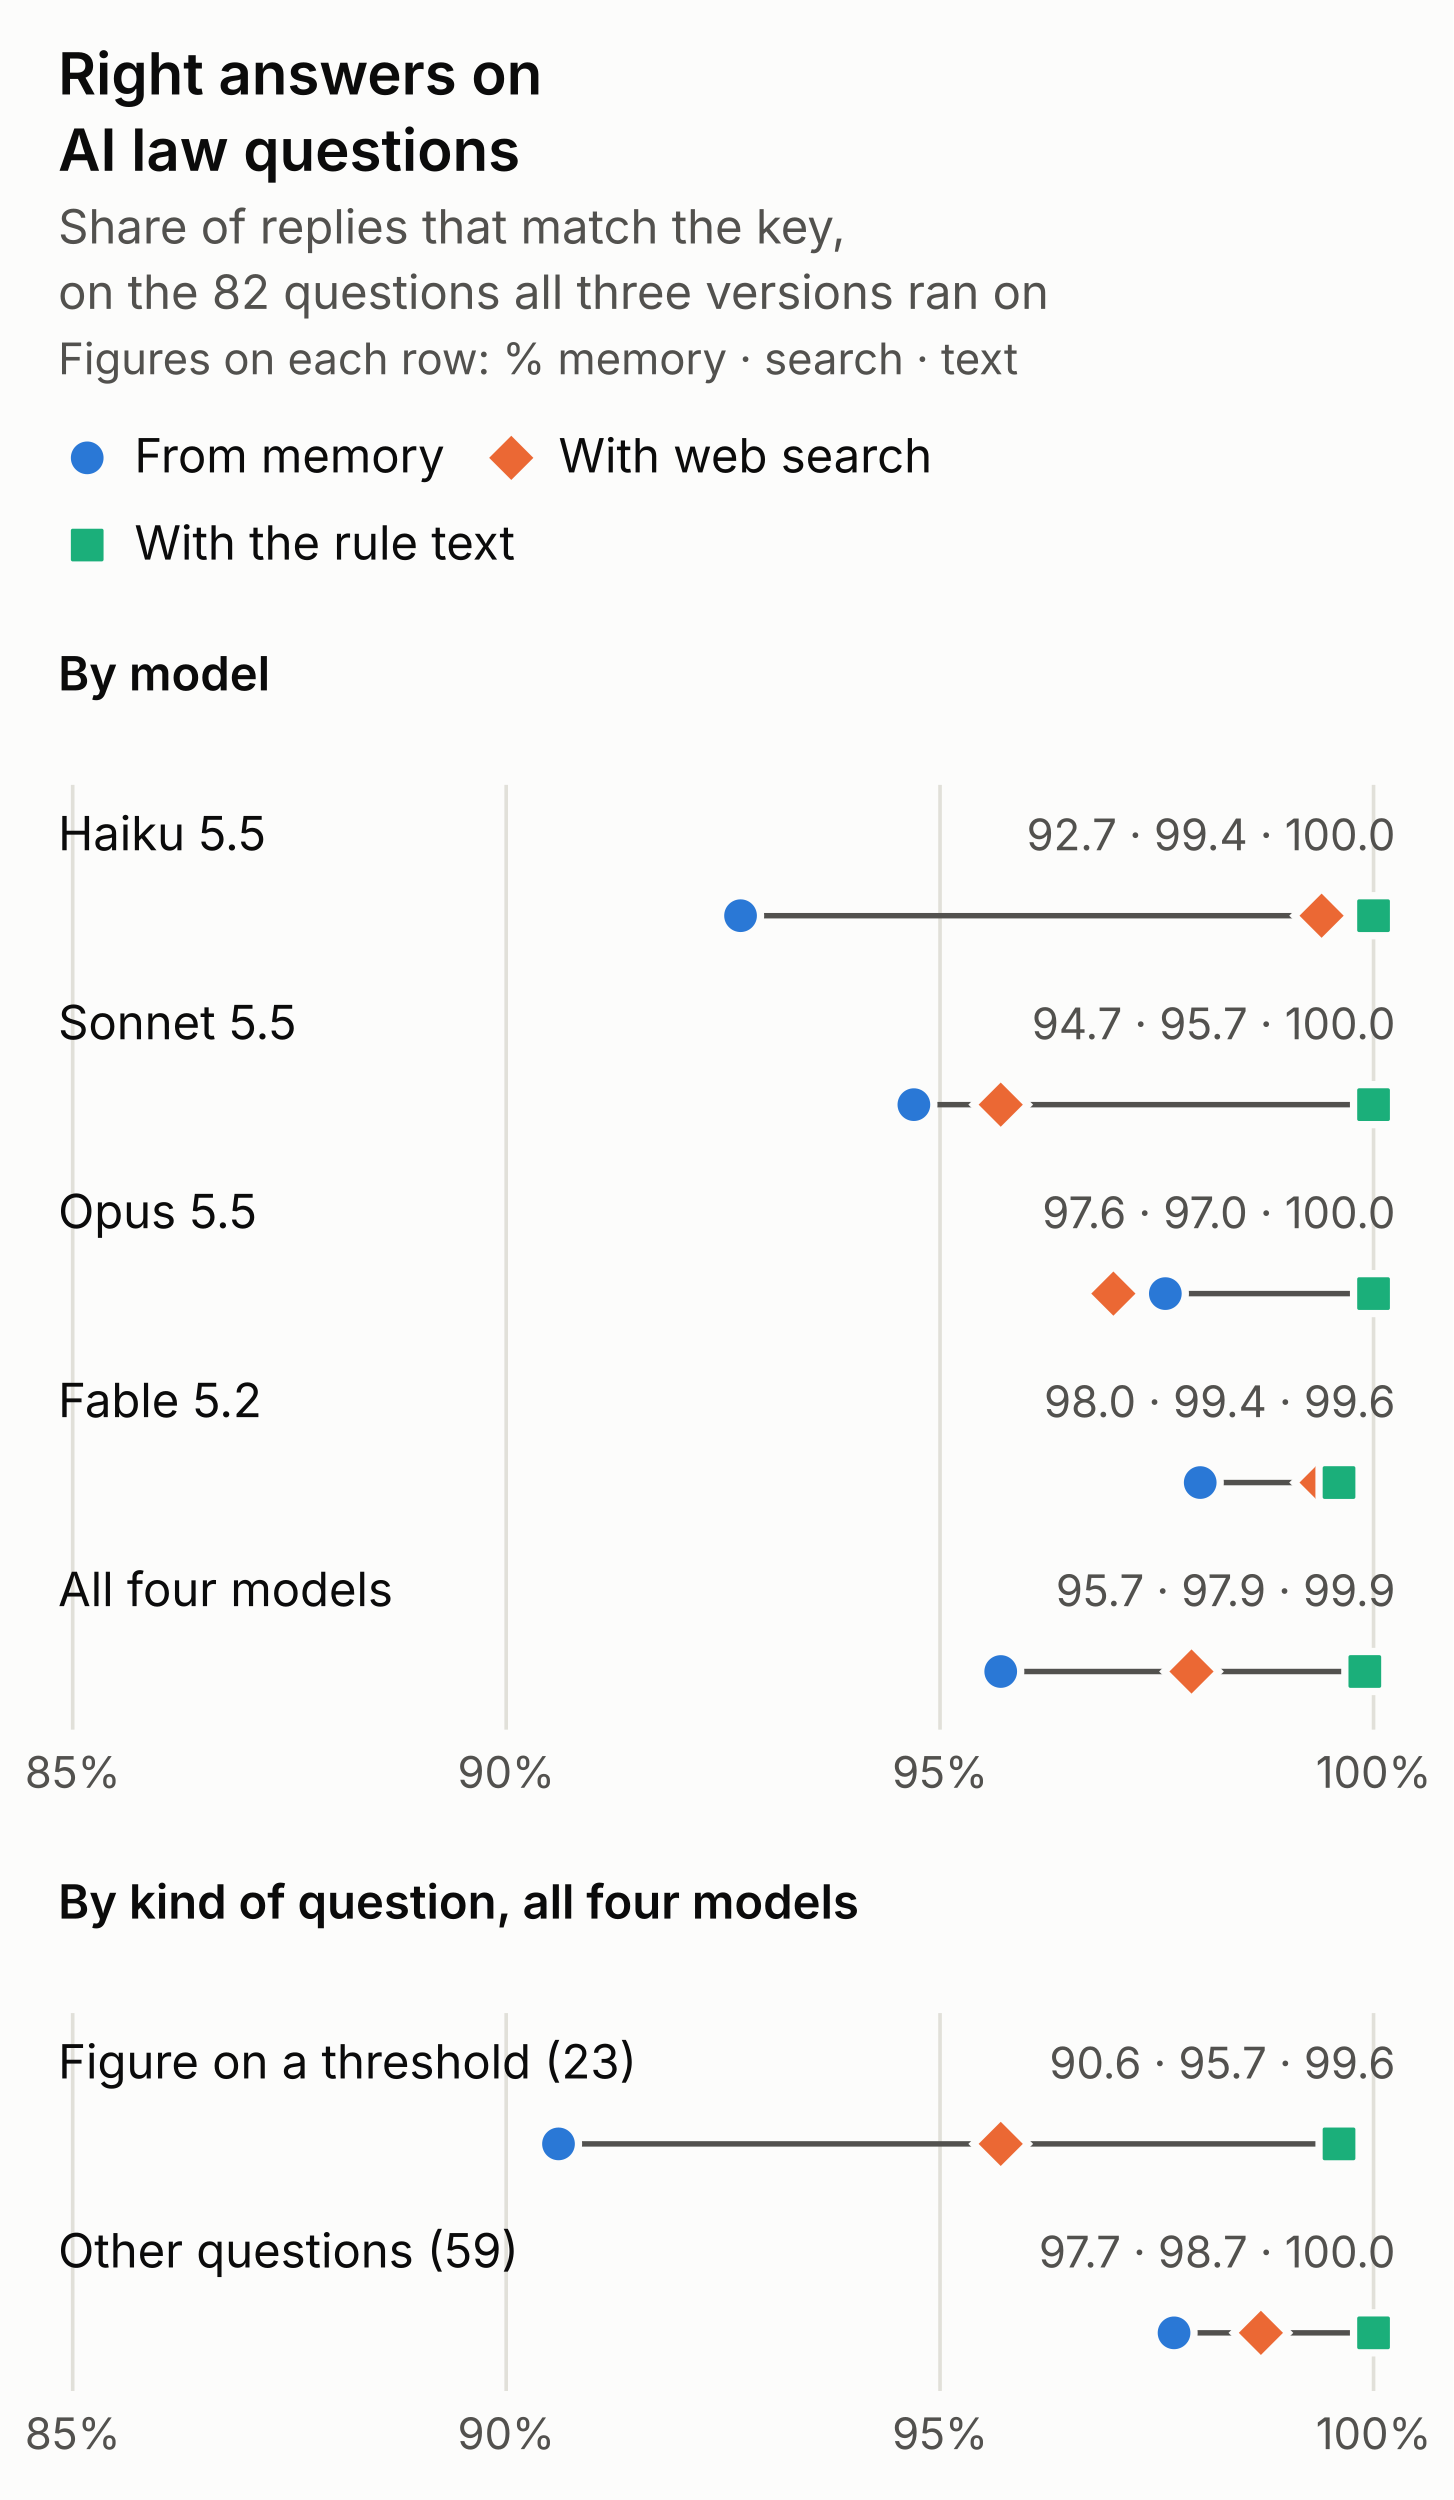
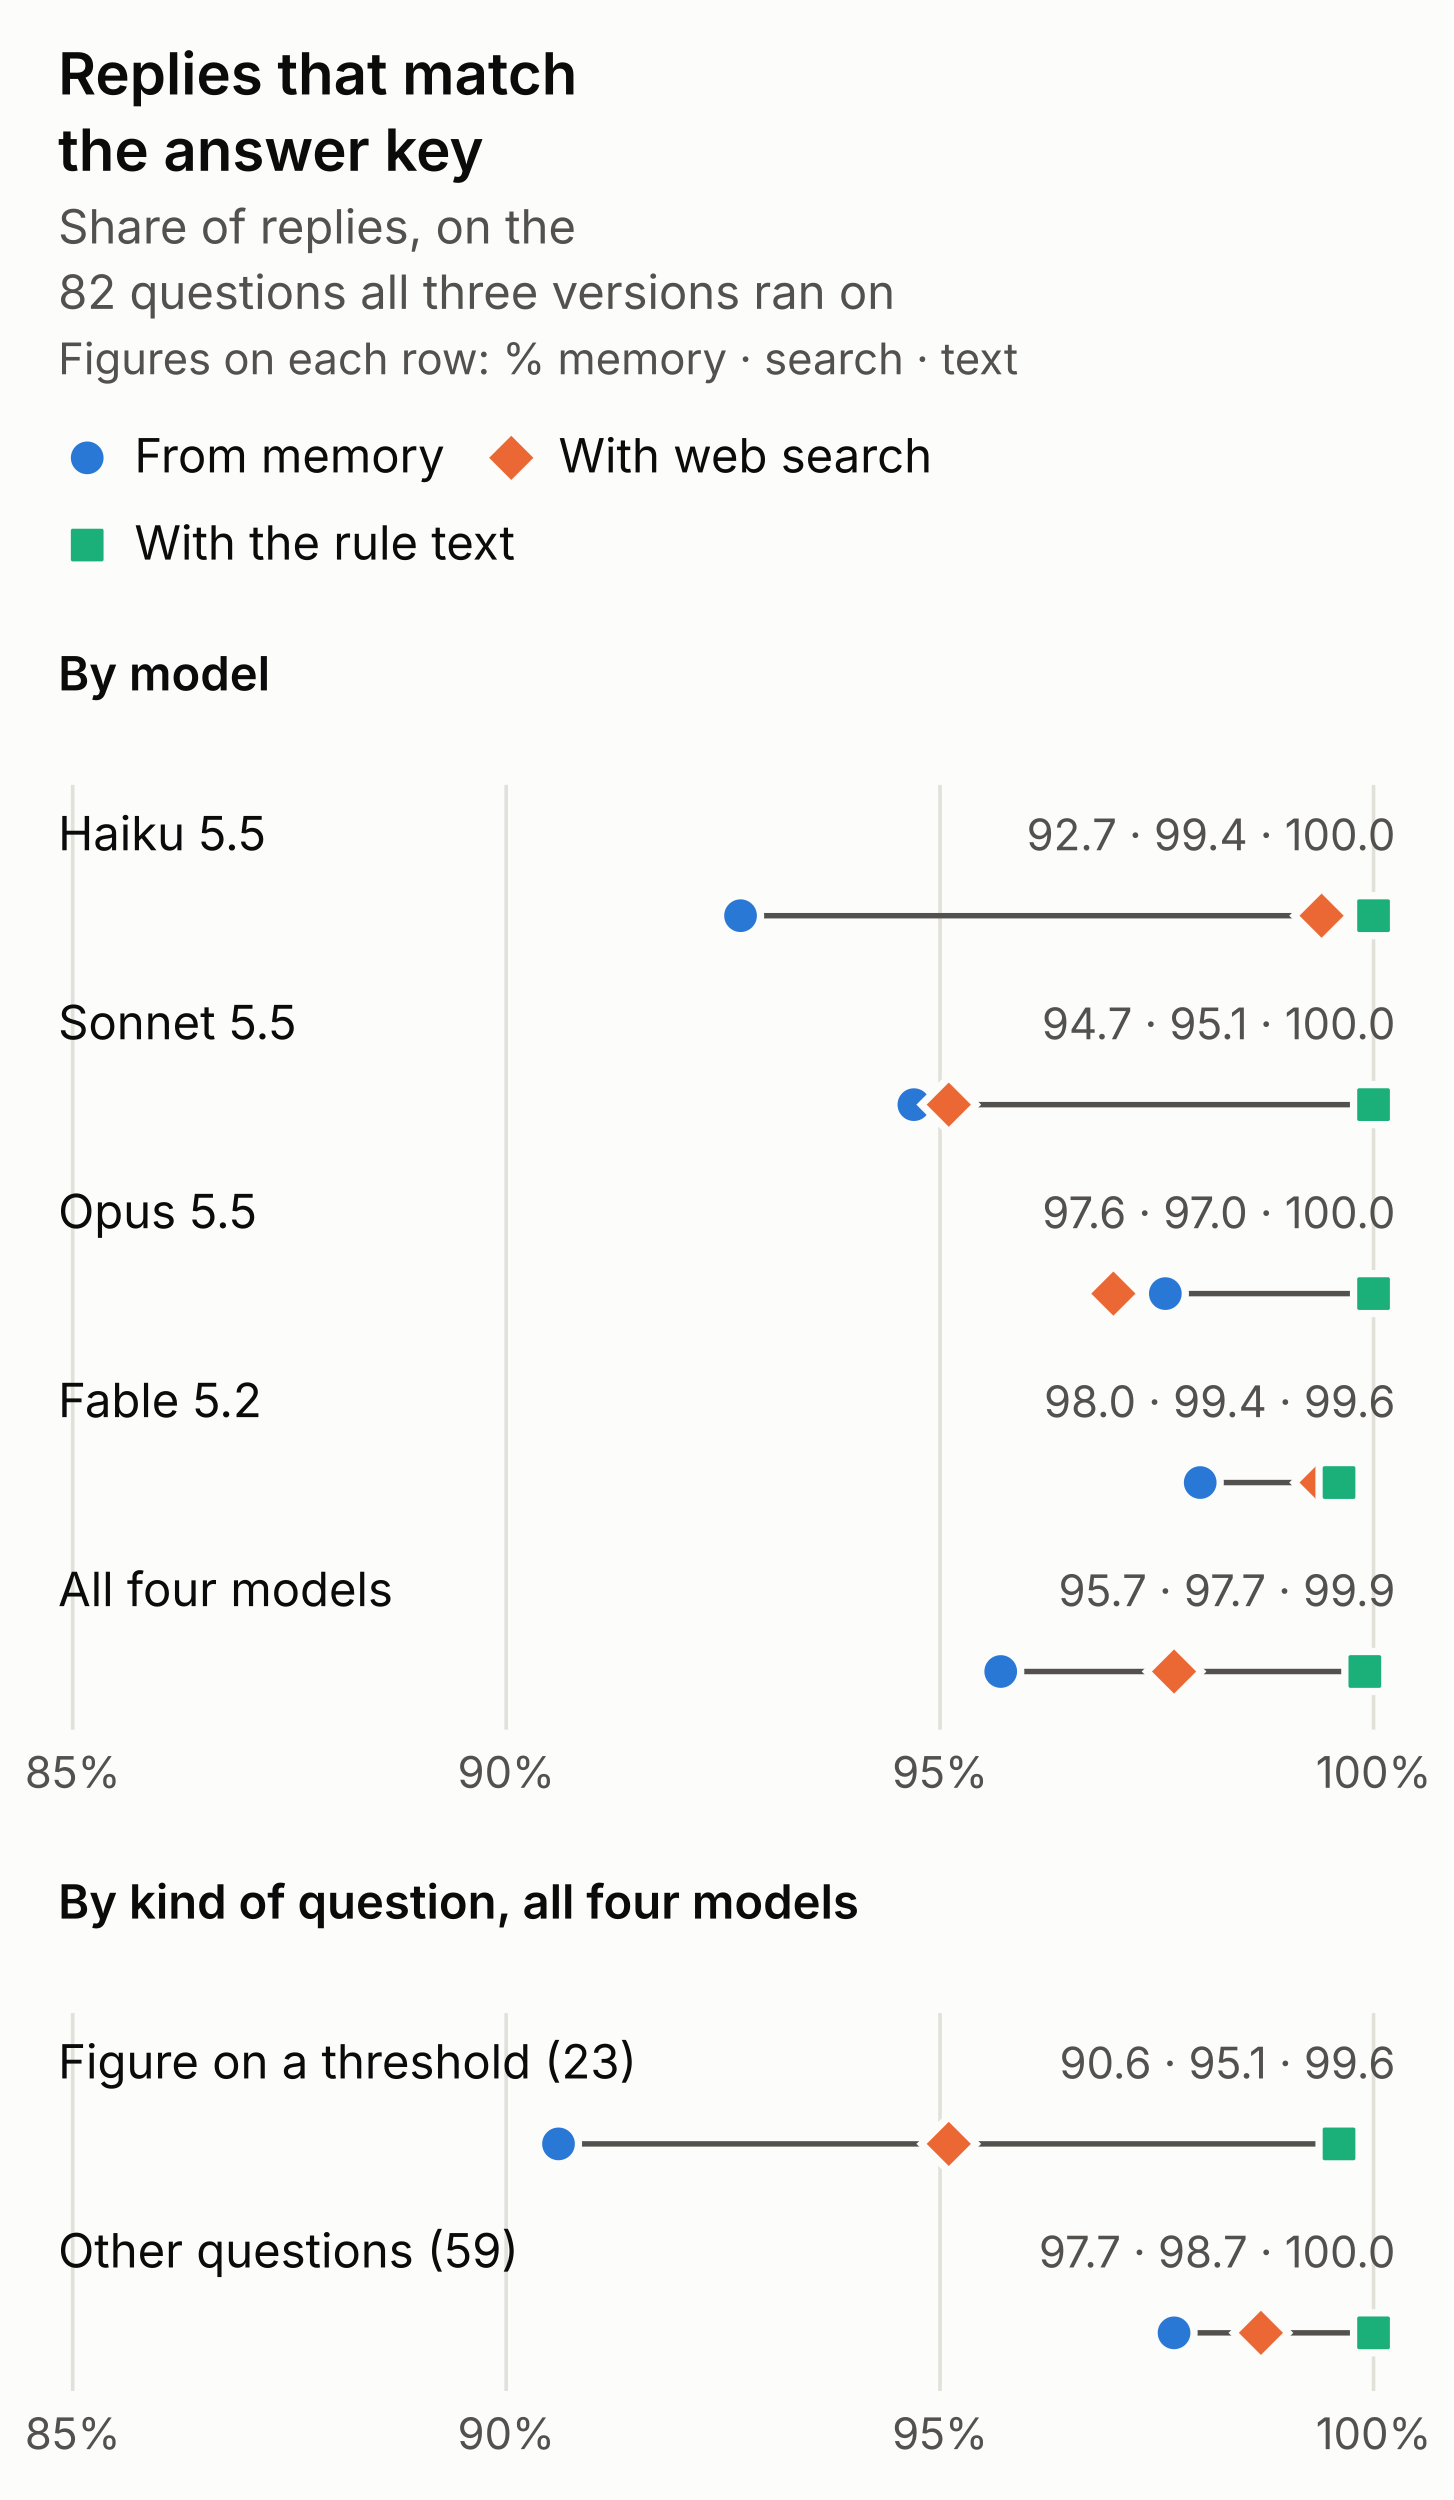
<svg xmlns="http://www.w3.org/2000/svg" viewBox="0 0 400 688" width="400" height="688" font-family="Inter, system-ui, -apple-system, Segoe UI, Roboto, sans-serif" role="img" aria-label="Share of right answers for four Claude models from memory, with web search and with the rule text, on the 82 questions all three versions ran on, and for questions with a figure exactly on a threshold against the rest">
  <rect width="100%" height="100%" fill="#fcfcfb" />
-   <text x="16.0" y="26.0" font-size="16" fill="#0b0b0b" text-anchor="start" font-weight="600">Right answers on</text>
-   <text x="16.0" y="47.0" font-size="16" fill="#0b0b0b" text-anchor="start" font-weight="600">AI law questions</text>
-   <text x="16.0" y="67.0" font-size="13" fill="#52514e" text-anchor="start">Share of replies that match the key,</text>
-   <text x="16.0" y="85.0" font-size="13" fill="#52514e" text-anchor="start">on the 82 questions all three versions ran on</text>
+   <text x="16.0" y="26.0" font-size="16" fill="#0b0b0b" text-anchor="start" font-weight="600">Replies that match</text>
+   <text x="16.0" y="47.0" font-size="16" fill="#0b0b0b" text-anchor="start" font-weight="600">the answer key</text>
+   <text x="16.0" y="67.0" font-size="13" fill="#52514e" text-anchor="start">Share of replies, on the</text>
+   <text x="16.0" y="85.0" font-size="13" fill="#52514e" text-anchor="start">82 questions all three versions ran on</text>
  <text x="16.0" y="103.0" font-size="12" fill="#52514e" text-anchor="start">Figures on each row: % memory · search · text</text>
  <circle cx="24.0" cy="126.0" r="5.5" fill="#2a78d6" stroke="#fcfcfb" stroke-width="2" />
  <text x="37.0" y="130.0" font-size="13" fill="#0b0b0b" text-anchor="start">From memory</text>
  <path d="M140.7 118.5 L148.2 126.0 L140.7 133.5 L133.2 126.0 Z" fill="#eb6834" stroke="#fcfcfb" stroke-width="2" />
  <text x="153.7" y="130.0" font-size="13" fill="#0b0b0b" text-anchor="start">With web search</text>
  <rect x="18.5" y="144.5" width="11" height="11" rx="1.5" fill="#1baf7a" stroke="#fcfcfb" stroke-width="2" />
  <text x="37.0" y="154.0" font-size="13" fill="#0b0b0b" text-anchor="start">With the rule text</text>
  <text x="16.0" y="190.0" font-size="13" fill="#0b0b0b" text-anchor="start" font-weight="600">By model</text>
  <line x1="20.0" x2="20.0" y1="216" y2="476" stroke="#e1e0d9" />
  <text x="20.0" y="492.0" font-size="12" fill="#52514e" text-anchor="middle">85%</text>
  <line x1="139.3" x2="139.3" y1="216" y2="476" stroke="#e1e0d9" />
  <text x="139.3" y="492.0" font-size="12" fill="#52514e" text-anchor="middle">90%</text>
  <line x1="258.7" x2="258.7" y1="216" y2="476" stroke="#e1e0d9" />
  <text x="258.7" y="492.0" font-size="12" fill="#52514e" text-anchor="middle">95%</text>
  <line x1="378.0" x2="378.0" y1="216" y2="476" stroke="#e1e0d9" />
  <text x="378.0" y="492.0" font-size="12" fill="#52514e" text-anchor="middle">100%</text>
  <text x="16.0" y="234.0" font-size="13" fill="#0b0b0b" text-anchor="start">Haiku 5.5</text>
  <text x="384.0" y="234.0" font-size="12" fill="#52514e" text-anchor="end">92.7 · 99.4 · 100.0</text>
  <g>
    <line x1="203.8" x2="378.0" y1="252.0" y2="252.0" stroke="#52514e" stroke-width="1.5" />
    <circle cx="203.8" cy="252.0" r="5.5" fill="#2a78d6" stroke="#fcfcfb" stroke-width="2" />
    <path d="M363.7 244.5 L371.2 252.0 L363.7 259.5 L356.2 252.0 Z" fill="#eb6834" stroke="#fcfcfb" stroke-width="2" />
    <rect x="372.5" y="246.5" width="11" height="11" rx="1.5" fill="#1baf7a" stroke="#fcfcfb" stroke-width="2" />
  </g>
  <text x="16.0" y="286.0" font-size="13" fill="#0b0b0b" text-anchor="start">Sonnet 5.5</text>
-   <text x="384.0" y="286.0" font-size="12" fill="#52514e" text-anchor="end">94.7 · 95.7 · 100.0</text>
+   <text x="384.0" y="286.0" font-size="12" fill="#52514e" text-anchor="end">94.7 · 95.1 · 100.0</text>
  <g>
    <line x1="251.5" x2="378.0" y1="304.0" y2="304.0" stroke="#52514e" stroke-width="1.5" />
    <circle cx="251.5" cy="304.0" r="5.5" fill="#2a78d6" stroke="#fcfcfb" stroke-width="2" />
-     <path d="M275.4 296.5 L282.9 304.0 L275.4 311.5 L267.9 304.0 Z" fill="#eb6834" stroke="#fcfcfb" stroke-width="2" />
+     <path d="M261.1 296.5 L268.6 304.0 L261.1 311.5 L253.6 304.0 Z" fill="#eb6834" stroke="#fcfcfb" stroke-width="2" />
    <rect x="372.5" y="298.5" width="11" height="11" rx="1.5" fill="#1baf7a" stroke="#fcfcfb" stroke-width="2" />
  </g>
  <text x="16.0" y="338.0" font-size="13" fill="#0b0b0b" text-anchor="start">Opus 5.5</text>
  <text x="384.0" y="338.0" font-size="12" fill="#52514e" text-anchor="end">97.6 · 97.0 · 100.0</text>
  <g>
    <line x1="306.4" x2="378.0" y1="356.0" y2="356.0" stroke="#52514e" stroke-width="1.5" />
    <circle cx="320.7" cy="356.0" r="5.5" fill="#2a78d6" stroke="#fcfcfb" stroke-width="2" />
    <path d="M306.4 348.5 L313.9 356.0 L306.4 363.5 L298.9 356.0 Z" fill="#eb6834" stroke="#fcfcfb" stroke-width="2" />
    <rect x="372.5" y="350.5" width="11" height="11" rx="1.5" fill="#1baf7a" stroke="#fcfcfb" stroke-width="2" />
  </g>
  <text x="16.0" y="390.0" font-size="13" fill="#0b0b0b" text-anchor="start">Fable 5.2</text>
  <text x="384.0" y="390.0" font-size="12" fill="#52514e" text-anchor="end">98.0 · 99.4 · 99.6</text>
  <g>
    <line x1="330.3" x2="368.5" y1="408.0" y2="408.0" stroke="#52514e" stroke-width="1.5" />
    <circle cx="330.3" cy="408.0" r="5.5" fill="#2a78d6" stroke="#fcfcfb" stroke-width="2" />
    <path d="M363.7 400.5 L371.2 408.0 L363.7 415.5 L356.2 408.0 Z" fill="#eb6834" stroke="#fcfcfb" stroke-width="2" />
    <rect x="363.0" y="402.5" width="11" height="11" rx="1.5" fill="#1baf7a" stroke="#fcfcfb" stroke-width="2" />
  </g>
  <text x="16.0" y="442.0" font-size="13" fill="#0b0b0b" text-anchor="start">All four models</text>
-   <text x="384.0" y="442.0" font-size="12" fill="#52514e" text-anchor="end">95.7 · 97.9 · 99.9</text>
+   <text x="384.0" y="442.0" font-size="12" fill="#52514e" text-anchor="end">95.7 · 97.7 · 99.9</text>
  <g>
    <line x1="275.4" x2="375.6" y1="460.0" y2="460.0" stroke="#52514e" stroke-width="1.5" />
    <circle cx="275.4" cy="460.0" r="5.5" fill="#2a78d6" stroke="#fcfcfb" stroke-width="2" />
-     <path d="M327.9 452.5 L335.4 460.0 L327.9 467.5 L320.4 460.0 Z" fill="#eb6834" stroke="#fcfcfb" stroke-width="2" />
+     <path d="M323.1 452.5 L330.6 460.0 L323.1 467.5 L315.6 460.0 Z" fill="#eb6834" stroke="#fcfcfb" stroke-width="2" />
    <rect x="370.1" y="454.5" width="11" height="11" rx="1.5" fill="#1baf7a" stroke="#fcfcfb" stroke-width="2" />
  </g>
  <text x="16.0" y="528.0" font-size="13" fill="#0b0b0b" text-anchor="start" font-weight="600">By kind of question, all four models</text>
  <line x1="20.0" x2="20.0" y1="554" y2="658" stroke="#e1e0d9" />
  <text x="20.0" y="674.0" font-size="12" fill="#52514e" text-anchor="middle">85%</text>
  <line x1="139.3" x2="139.3" y1="554" y2="658" stroke="#e1e0d9" />
  <text x="139.3" y="674.0" font-size="12" fill="#52514e" text-anchor="middle">90%</text>
  <line x1="258.7" x2="258.7" y1="554" y2="658" stroke="#e1e0d9" />
  <text x="258.7" y="674.0" font-size="12" fill="#52514e" text-anchor="middle">95%</text>
  <line x1="378.0" x2="378.0" y1="554" y2="658" stroke="#e1e0d9" />
  <text x="378.0" y="674.0" font-size="12" fill="#52514e" text-anchor="middle">100%</text>
  <text x="16.0" y="572.0" font-size="13" fill="#0b0b0b" text-anchor="start">Figure on a threshold (23)</text>
-   <text x="384.0" y="572.0" font-size="12" fill="#52514e" text-anchor="end">90.6 · 95.7 · 99.6</text>
+   <text x="384.0" y="572.0" font-size="12" fill="#52514e" text-anchor="end">90.6 · 95.1 · 99.6</text>
  <g>
    <line x1="153.7" x2="368.5" y1="590.0" y2="590.0" stroke="#52514e" stroke-width="1.5" />
    <circle cx="153.7" cy="590.0" r="5.5" fill="#2a78d6" stroke="#fcfcfb" stroke-width="2" />
-     <path d="M275.4 582.5 L282.9 590.0 L275.4 597.5 L267.9 590.0 Z" fill="#eb6834" stroke="#fcfcfb" stroke-width="2" />
+     <path d="M261.1 582.5 L268.6 590.0 L261.1 597.5 L253.6 590.0 Z" fill="#eb6834" stroke="#fcfcfb" stroke-width="2" />
    <rect x="363.0" y="584.5" width="11" height="11" rx="1.5" fill="#1baf7a" stroke="#fcfcfb" stroke-width="2" />
  </g>
  <text x="16.0" y="624.0" font-size="13" fill="#0b0b0b" text-anchor="start">Other questions (59)</text>
  <text x="384.0" y="624.0" font-size="12" fill="#52514e" text-anchor="end">97.7 · 98.7 · 100.0</text>
  <g>
    <line x1="323.1" x2="378.0" y1="642.0" y2="642.0" stroke="#52514e" stroke-width="1.5" />
    <circle cx="323.1" cy="642.0" r="5.5" fill="#2a78d6" stroke="#fcfcfb" stroke-width="2" />
    <path d="M347.0 634.5 L354.5 642.0 L347.0 649.5 L339.5 642.0 Z" fill="#eb6834" stroke="#fcfcfb" stroke-width="2" />
    <rect x="372.5" y="636.5" width="11" height="11" rx="1.5" fill="#1baf7a" stroke="#fcfcfb" stroke-width="2" />
  </g>
</svg>
